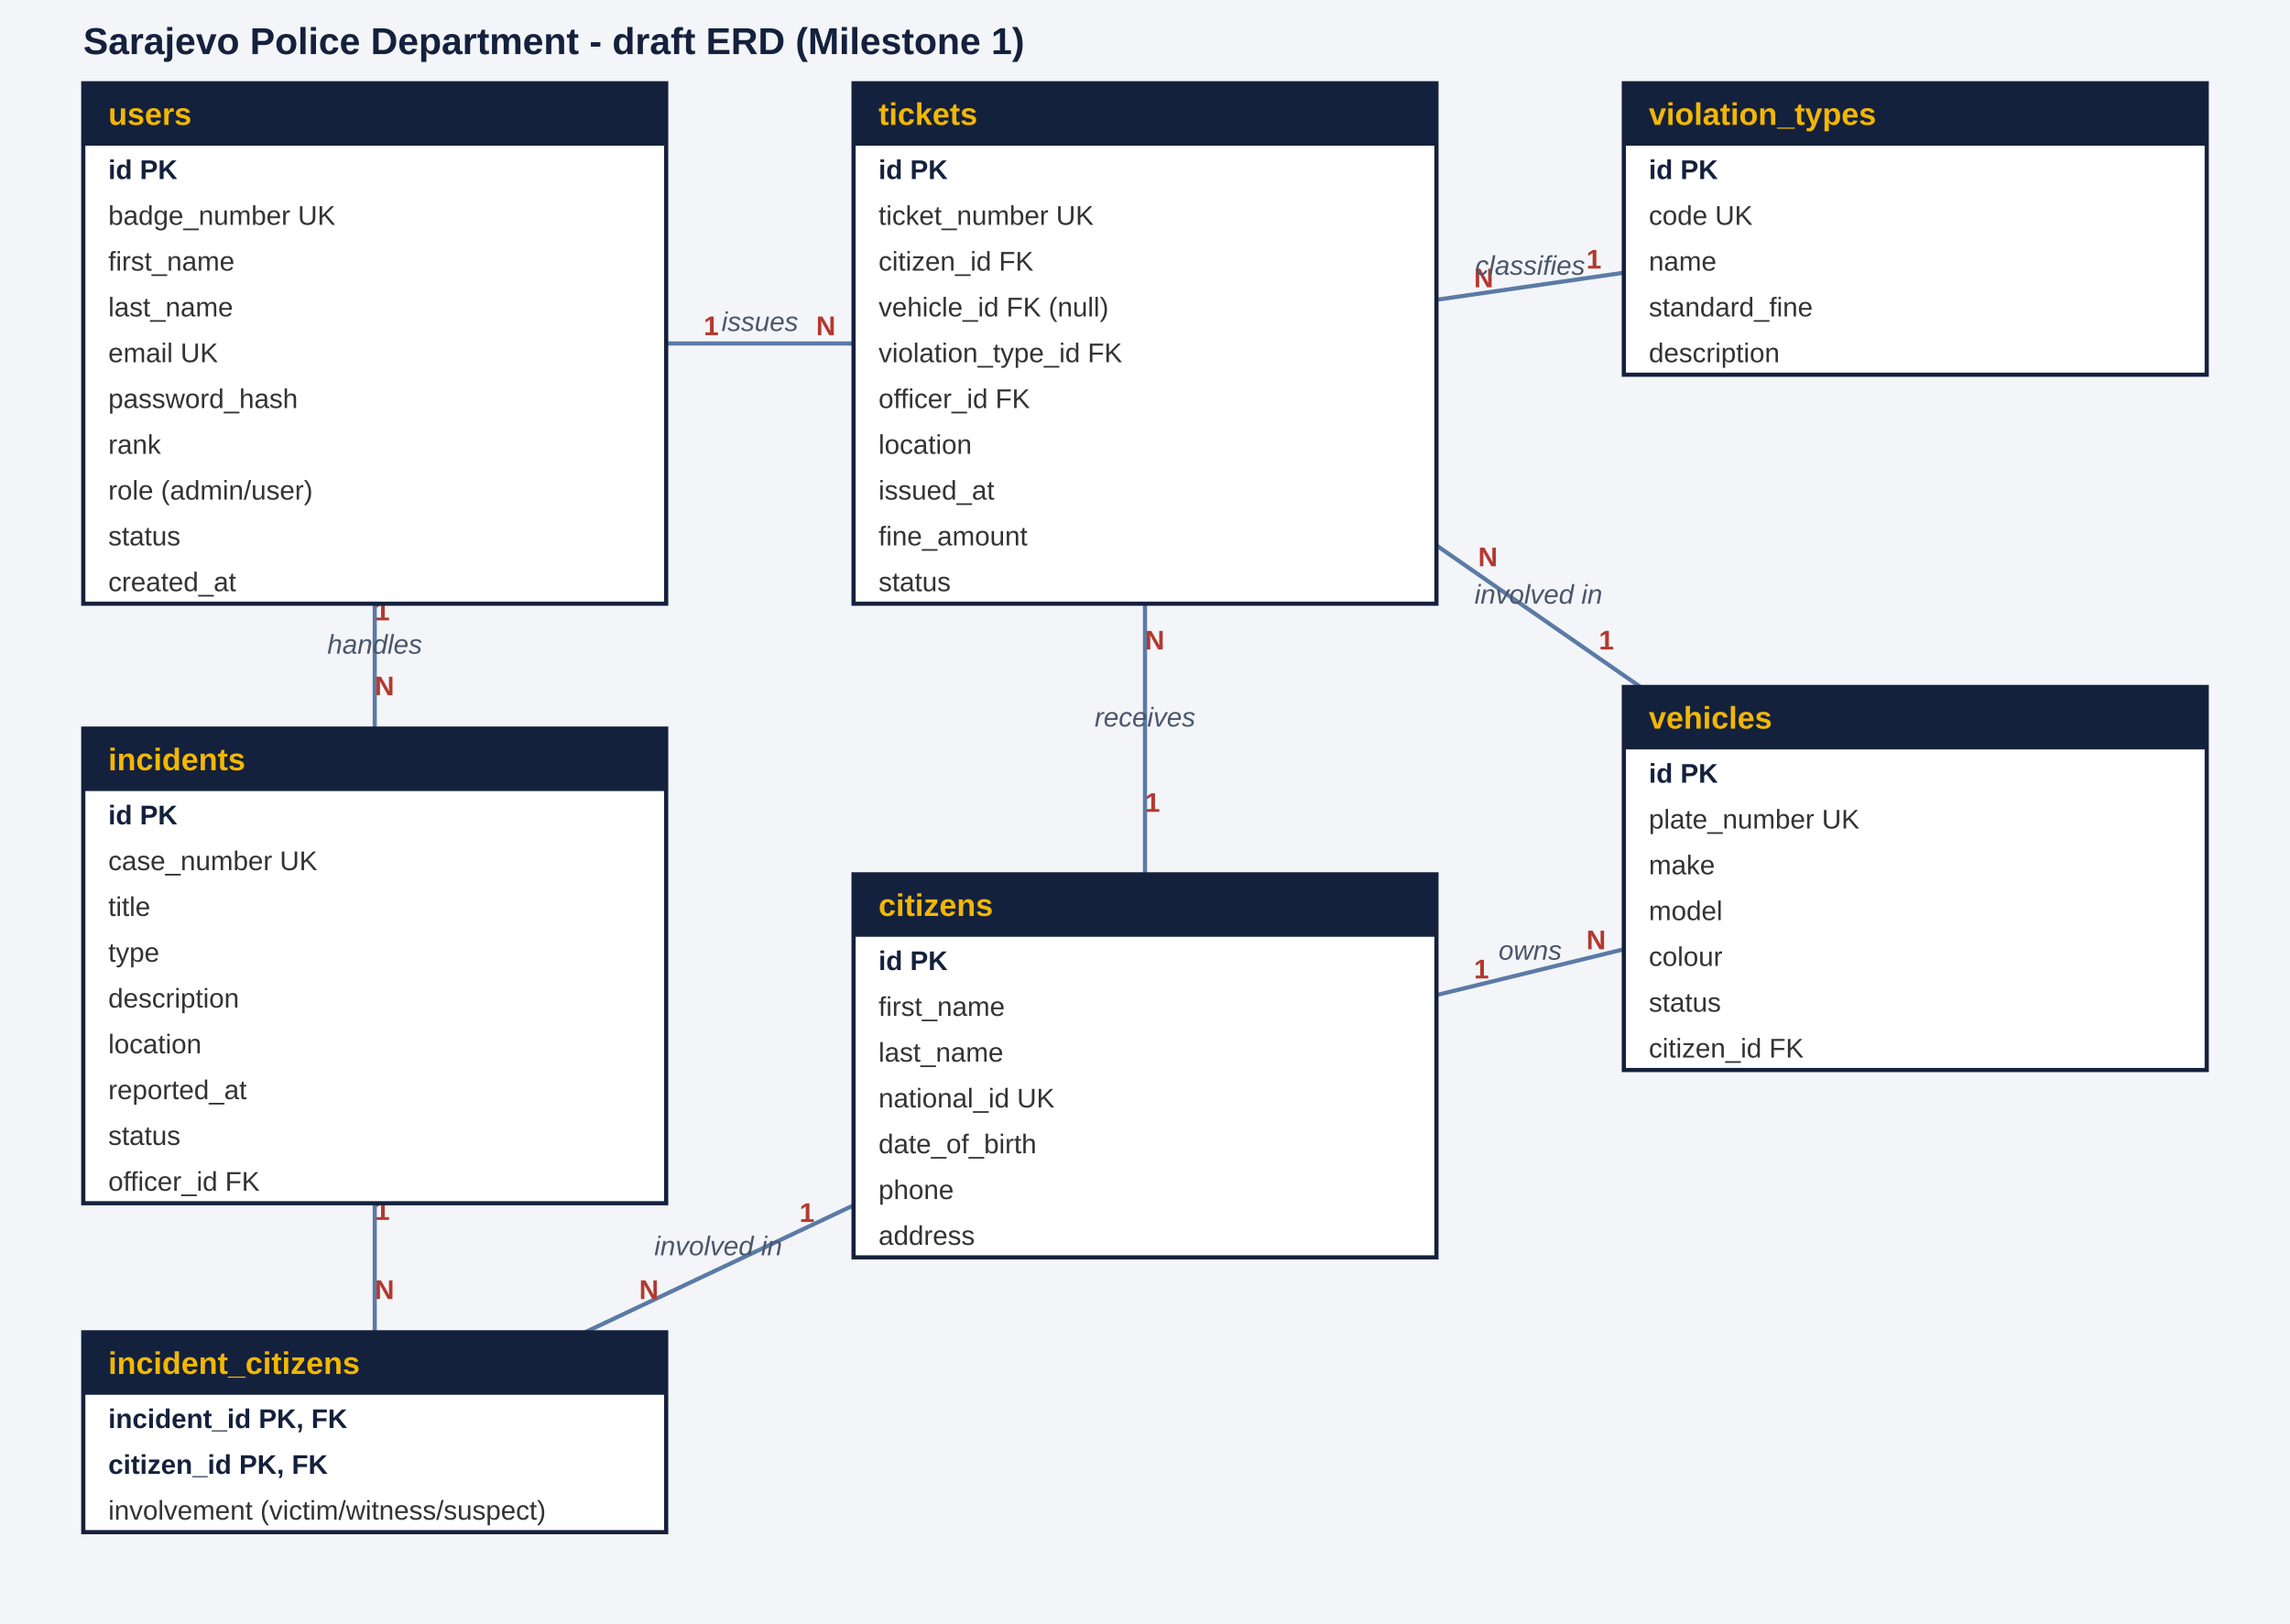
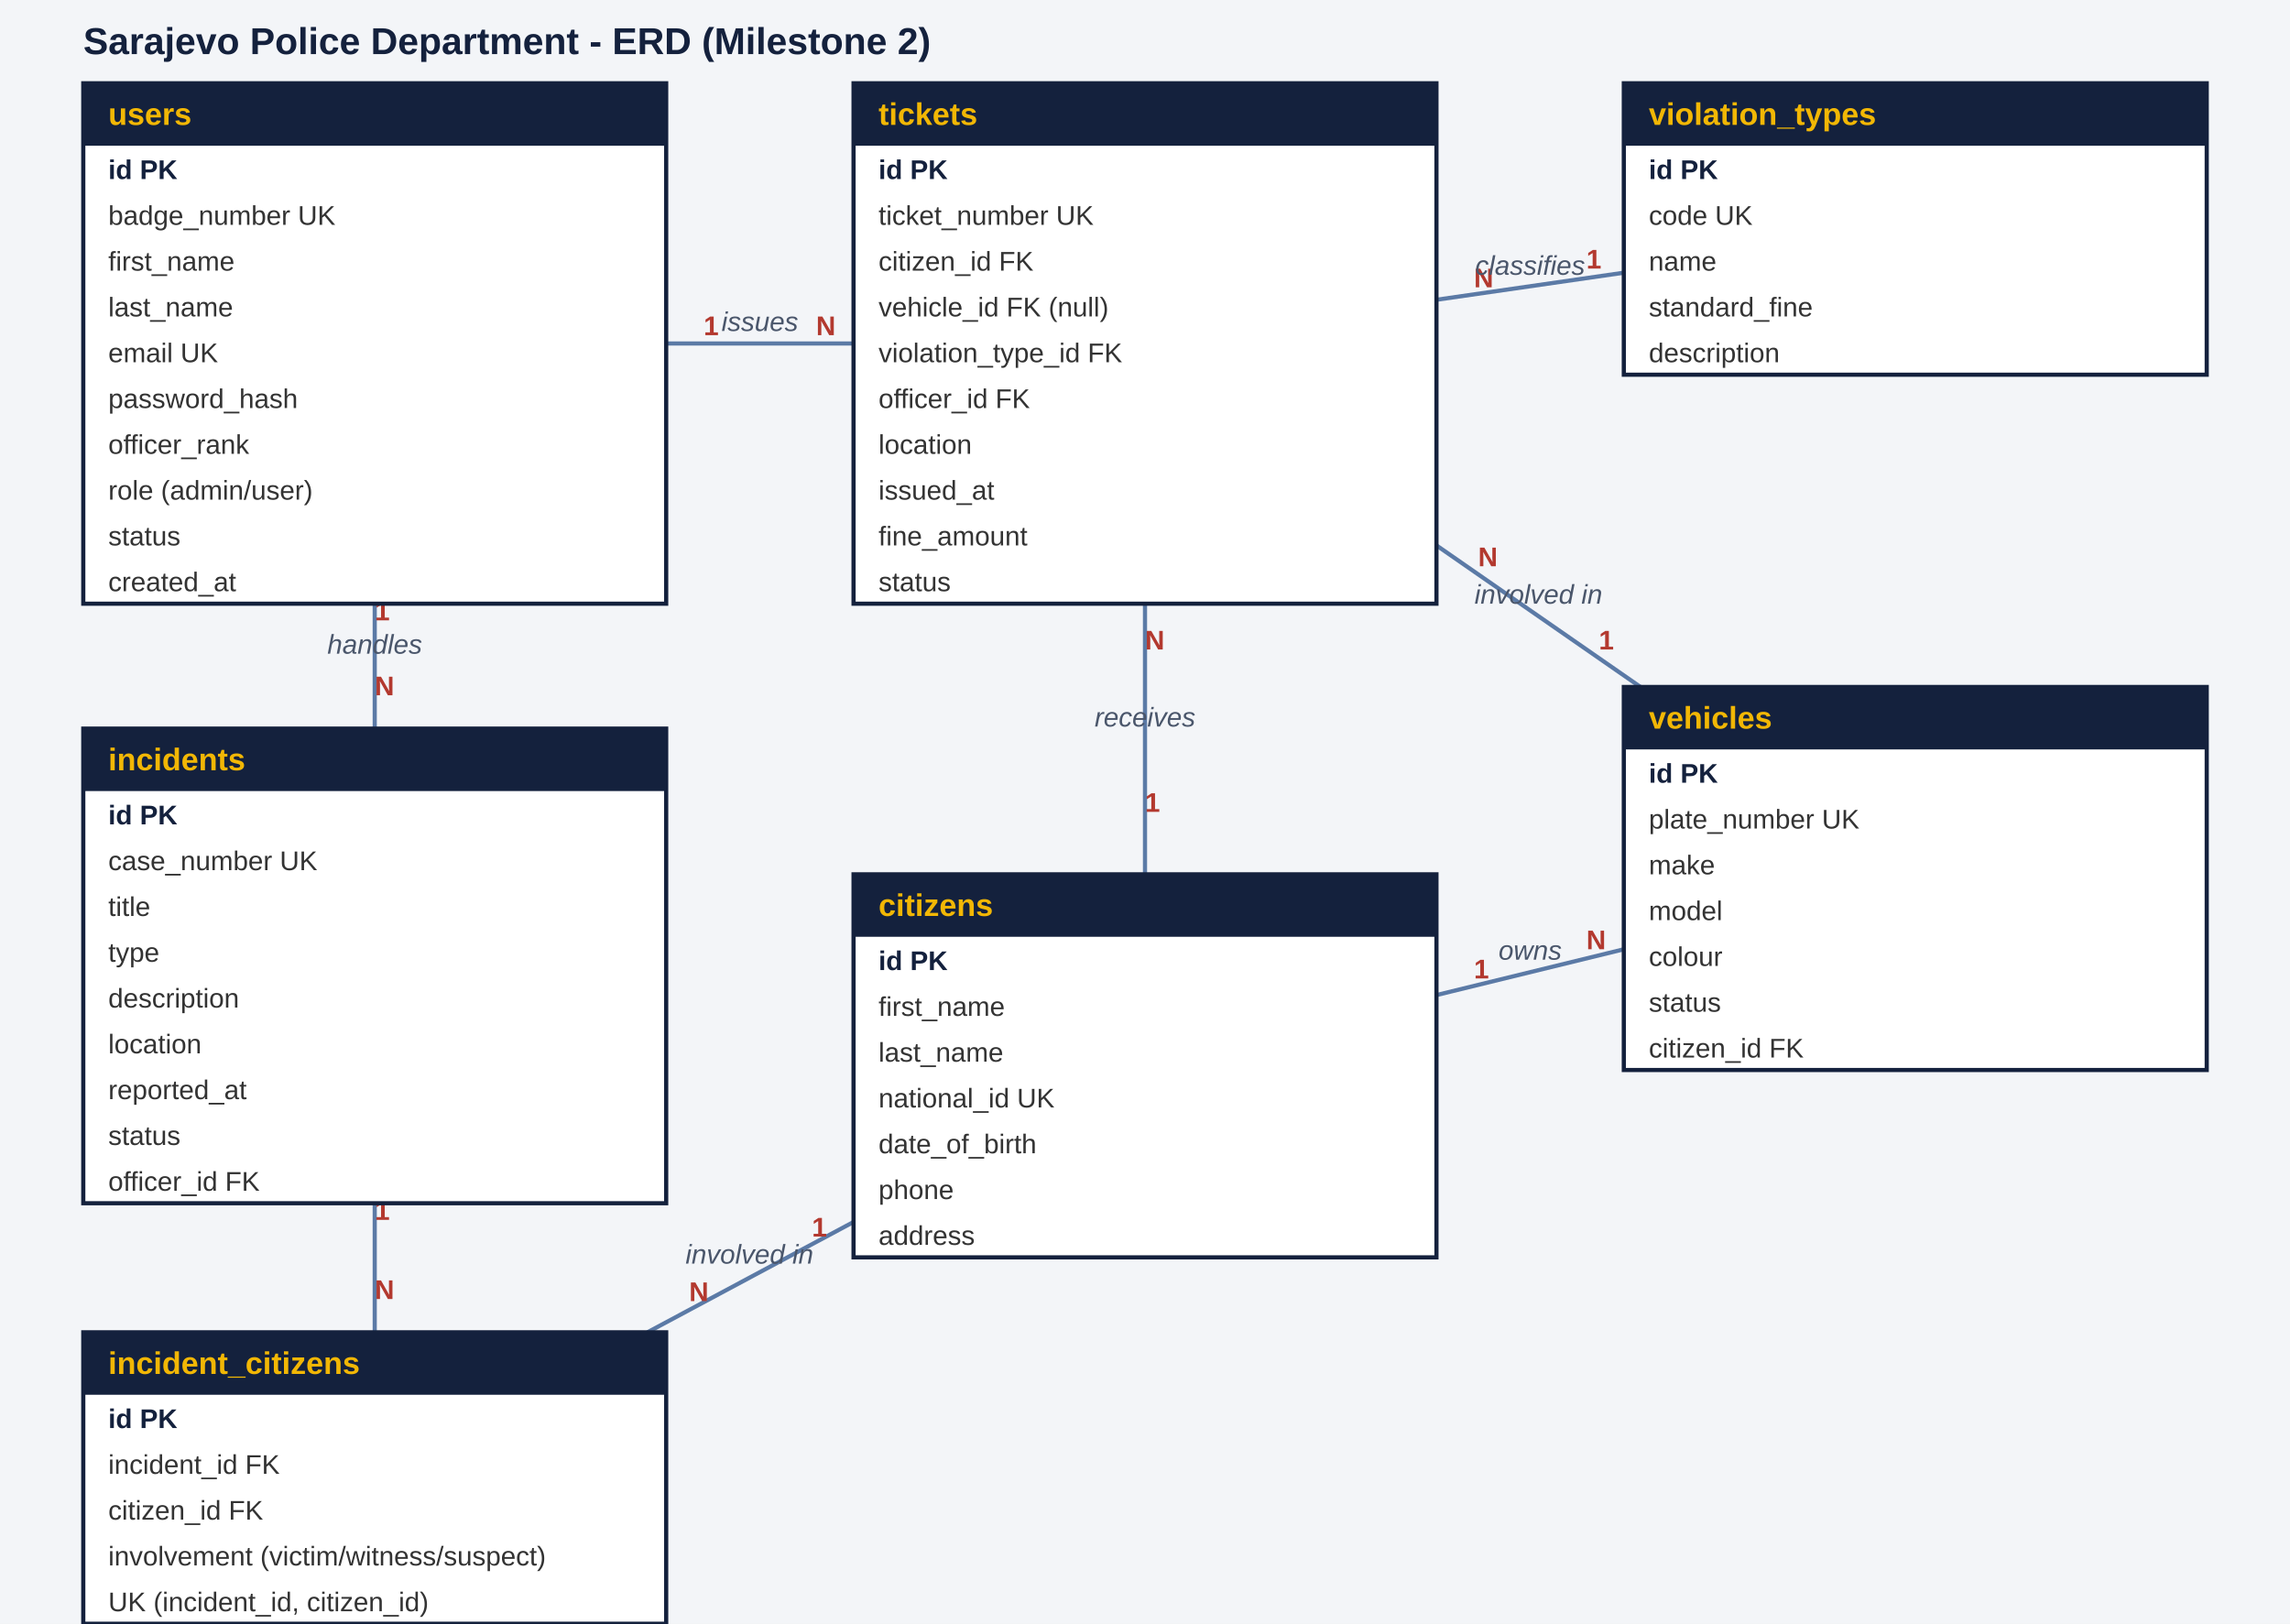
<svg xmlns="http://www.w3.org/2000/svg" viewBox="0 0 1100 780" font-family="Arial, sans-serif" font-size="13">
  <rect width="1100" height="780" fill="#f3f5f8" />
-   <text x="40" y="26" font-size="18" font-weight="bold" fill="#14213d">Sarajevo Police Department - draft ERD (Milestone 1)</text>
+   <text x="40" y="26" font-size="18" font-weight="bold" fill="#14213d">Sarajevo Police Department - ERD (Milestone 2)</text>
  <line x1="320" y1="165" x2="410" y2="165" stroke="#5b7aa6" stroke-width="2" />
  <text x="338" y="161" font-weight="bold" fill="#b3392f">1</text>
  <text x="392" y="161" font-weight="bold" fill="#b3392f">N</text>
  <text x="365" y="159" fill="#4a566b" font-style="italic" text-anchor="middle">issues</text>
  <line x1="550" y1="420" x2="550" y2="290" stroke="#5b7aa6" stroke-width="2" />
  <text x="550" y="390" font-weight="bold" fill="#b3392f">1</text>
  <text x="550" y="312" font-weight="bold" fill="#b3392f">N</text>
  <text x="550" y="349" fill="#4a566b" font-style="italic" text-anchor="middle">receives</text>
  <line x1="788" y1="330" x2="690" y2="262" stroke="#5b7aa6" stroke-width="2" />
  <text x="768" y="312" font-weight="bold" fill="#b3392f">1</text>
  <text x="710" y="272" font-weight="bold" fill="#b3392f">N</text>
  <text x="739" y="290" fill="#4a566b" font-style="italic" text-anchor="middle">involved in</text>
  <line x1="780" y1="131" x2="690" y2="144" stroke="#5b7aa6" stroke-width="2" />
  <text x="762" y="129" font-weight="bold" fill="#b3392f">1</text>
  <text x="708" y="138" font-weight="bold" fill="#b3392f">N</text>
  <text x="735" y="132" fill="#4a566b" font-style="italic" text-anchor="middle">classifies</text>
  <line x1="690" y1="478" x2="780" y2="456" stroke="#5b7aa6" stroke-width="2" />
  <text x="708" y="470" font-weight="bold" fill="#b3392f">1</text>
  <text x="762" y="456" font-weight="bold" fill="#b3392f">N</text>
  <text x="735" y="461" fill="#4a566b" font-style="italic" text-anchor="middle">owns</text>
  <line x1="180" y1="290" x2="180" y2="350" stroke="#5b7aa6" stroke-width="2" />
  <text x="180" y="298" font-weight="bold" fill="#b3392f">1</text>
  <text x="180" y="334" font-weight="bold" fill="#b3392f">N</text>
  <text x="180" y="314" fill="#4a566b" font-style="italic" text-anchor="middle">handles</text>
  <line x1="180" y1="578" x2="180" y2="640" stroke="#5b7aa6" stroke-width="2" />
  <text x="180" y="586" font-weight="bold" fill="#b3392f">1</text>
  <text x="180" y="624" font-weight="bold" fill="#b3392f">N</text>
-   <line x1="410" y1="579" x2="281" y2="640" stroke="#5b7aa6" stroke-width="2" />
-   <text x="384" y="587" font-weight="bold" fill="#b3392f">1</text>
-   <text x="307" y="624" font-weight="bold" fill="#b3392f">N</text>
-   <text x="345" y="603" fill="#4a566b" font-style="italic" text-anchor="middle">involved in</text>
+   <line x1="410" y1="587" x2="311" y2="640" stroke="#5b7aa6" stroke-width="2" />
+   <text x="390" y="594" font-weight="bold" fill="#b3392f">1</text>
+   <text x="331" y="625" font-weight="bold" fill="#b3392f">N</text>
+   <text x="360" y="607" fill="#4a566b" font-style="italic" text-anchor="middle">involved in</text>
  <rect x="40" y="40" width="280" height="250" fill="#fff" stroke="#14213d" stroke-width="2" />
  <rect x="40" y="40" width="280" height="30" fill="#14213d" />
  <text x="52" y="60" fill="#f2b705" font-weight="bold" font-size="15">users</text>
  <text x="52" y="86" fill="#14213d" font-weight="bold">id PK</text>
  <text x="52" y="108" fill="#333" font-weight="normal">badge_number UK</text>
  <text x="52" y="130" fill="#333" font-weight="normal">first_name</text>
  <text x="52" y="152" fill="#333" font-weight="normal">last_name</text>
  <text x="52" y="174" fill="#333" font-weight="normal">email UK</text>
  <text x="52" y="196" fill="#333" font-weight="normal">password_hash</text>
-   <text x="52" y="218" fill="#333" font-weight="normal">rank</text>
+   <text x="52" y="218" fill="#333" font-weight="normal">officer_rank</text>
  <text x="52" y="240" fill="#333" font-weight="normal">role (admin/user)</text>
  <text x="52" y="262" fill="#333" font-weight="normal">status</text>
  <text x="52" y="284" fill="#333" font-weight="normal">created_at</text>
  <rect x="410" y="40" width="280" height="250" fill="#fff" stroke="#14213d" stroke-width="2" />
  <rect x="410" y="40" width="280" height="30" fill="#14213d" />
  <text x="422" y="60" fill="#f2b705" font-weight="bold" font-size="15">tickets</text>
  <text x="422" y="86" fill="#14213d" font-weight="bold">id PK</text>
  <text x="422" y="108" fill="#333" font-weight="normal">ticket_number UK</text>
  <text x="422" y="130" fill="#333" font-weight="normal">citizen_id FK</text>
  <text x="422" y="152" fill="#333" font-weight="normal">vehicle_id FK (null)</text>
  <text x="422" y="174" fill="#333" font-weight="normal">violation_type_id FK</text>
  <text x="422" y="196" fill="#333" font-weight="normal">officer_id FK</text>
  <text x="422" y="218" fill="#333" font-weight="normal">location</text>
  <text x="422" y="240" fill="#333" font-weight="normal">issued_at</text>
  <text x="422" y="262" fill="#333" font-weight="normal">fine_amount</text>
  <text x="422" y="284" fill="#333" font-weight="normal">status</text>
  <rect x="780" y="40" width="280" height="140" fill="#fff" stroke="#14213d" stroke-width="2" />
  <rect x="780" y="40" width="280" height="30" fill="#14213d" />
  <text x="792" y="60" fill="#f2b705" font-weight="bold" font-size="15">violation_types</text>
  <text x="792" y="86" fill="#14213d" font-weight="bold">id PK</text>
  <text x="792" y="108" fill="#333" font-weight="normal">code UK</text>
  <text x="792" y="130" fill="#333" font-weight="normal">name</text>
  <text x="792" y="152" fill="#333" font-weight="normal">standard_fine</text>
  <text x="792" y="174" fill="#333" font-weight="normal">description</text>
  <rect x="780" y="330" width="280" height="184" fill="#fff" stroke="#14213d" stroke-width="2" />
  <rect x="780" y="330" width="280" height="30" fill="#14213d" />
  <text x="792" y="350" fill="#f2b705" font-weight="bold" font-size="15">vehicles</text>
  <text x="792" y="376" fill="#14213d" font-weight="bold">id PK</text>
  <text x="792" y="398" fill="#333" font-weight="normal">plate_number UK</text>
  <text x="792" y="420" fill="#333" font-weight="normal">make</text>
  <text x="792" y="442" fill="#333" font-weight="normal">model</text>
  <text x="792" y="464" fill="#333" font-weight="normal">colour</text>
  <text x="792" y="486" fill="#333" font-weight="normal">status</text>
  <text x="792" y="508" fill="#333" font-weight="normal">citizen_id FK</text>
  <rect x="410" y="420" width="280" height="184" fill="#fff" stroke="#14213d" stroke-width="2" />
  <rect x="410" y="420" width="280" height="30" fill="#14213d" />
  <text x="422" y="440" fill="#f2b705" font-weight="bold" font-size="15">citizens</text>
  <text x="422" y="466" fill="#14213d" font-weight="bold">id PK</text>
  <text x="422" y="488" fill="#333" font-weight="normal">first_name</text>
  <text x="422" y="510" fill="#333" font-weight="normal">last_name</text>
  <text x="422" y="532" fill="#333" font-weight="normal">national_id UK</text>
  <text x="422" y="554" fill="#333" font-weight="normal">date_of_birth</text>
  <text x="422" y="576" fill="#333" font-weight="normal">phone</text>
  <text x="422" y="598" fill="#333" font-weight="normal">address</text>
  <rect x="40" y="350" width="280" height="228" fill="#fff" stroke="#14213d" stroke-width="2" />
  <rect x="40" y="350" width="280" height="30" fill="#14213d" />
  <text x="52" y="370" fill="#f2b705" font-weight="bold" font-size="15">incidents</text>
  <text x="52" y="396" fill="#14213d" font-weight="bold">id PK</text>
  <text x="52" y="418" fill="#333" font-weight="normal">case_number UK</text>
  <text x="52" y="440" fill="#333" font-weight="normal">title</text>
  <text x="52" y="462" fill="#333" font-weight="normal">type</text>
  <text x="52" y="484" fill="#333" font-weight="normal">description</text>
  <text x="52" y="506" fill="#333" font-weight="normal">location</text>
  <text x="52" y="528" fill="#333" font-weight="normal">reported_at</text>
  <text x="52" y="550" fill="#333" font-weight="normal">status</text>
  <text x="52" y="572" fill="#333" font-weight="normal">officer_id FK</text>
-   <rect x="40" y="640" width="280" height="96" fill="#fff" stroke="#14213d" stroke-width="2" />
+   <rect x="40" y="640" width="280" height="140" fill="#fff" stroke="#14213d" stroke-width="2" />
  <rect x="40" y="640" width="280" height="30" fill="#14213d" />
  <text x="52" y="660" fill="#f2b705" font-weight="bold" font-size="15">incident_citizens</text>
-   <text x="52" y="686" fill="#14213d" font-weight="bold">incident_id PK, FK</text>
-   <text x="52" y="708" fill="#14213d" font-weight="bold">citizen_id PK, FK</text>
-   <text x="52" y="730" fill="#333" font-weight="normal">involvement (victim/witness/suspect)</text>
+   <text x="52" y="686" fill="#14213d" font-weight="bold">id PK</text>
+   <text x="52" y="708" fill="#333" font-weight="normal">incident_id FK</text>
+   <text x="52" y="730" fill="#333" font-weight="normal">citizen_id FK</text>
+   <text x="52" y="752" fill="#333" font-weight="normal">involvement (victim/witness/suspect)</text>
+   <text x="52" y="774" fill="#333" font-weight="normal">UK (incident_id, citizen_id)</text>
</svg>
